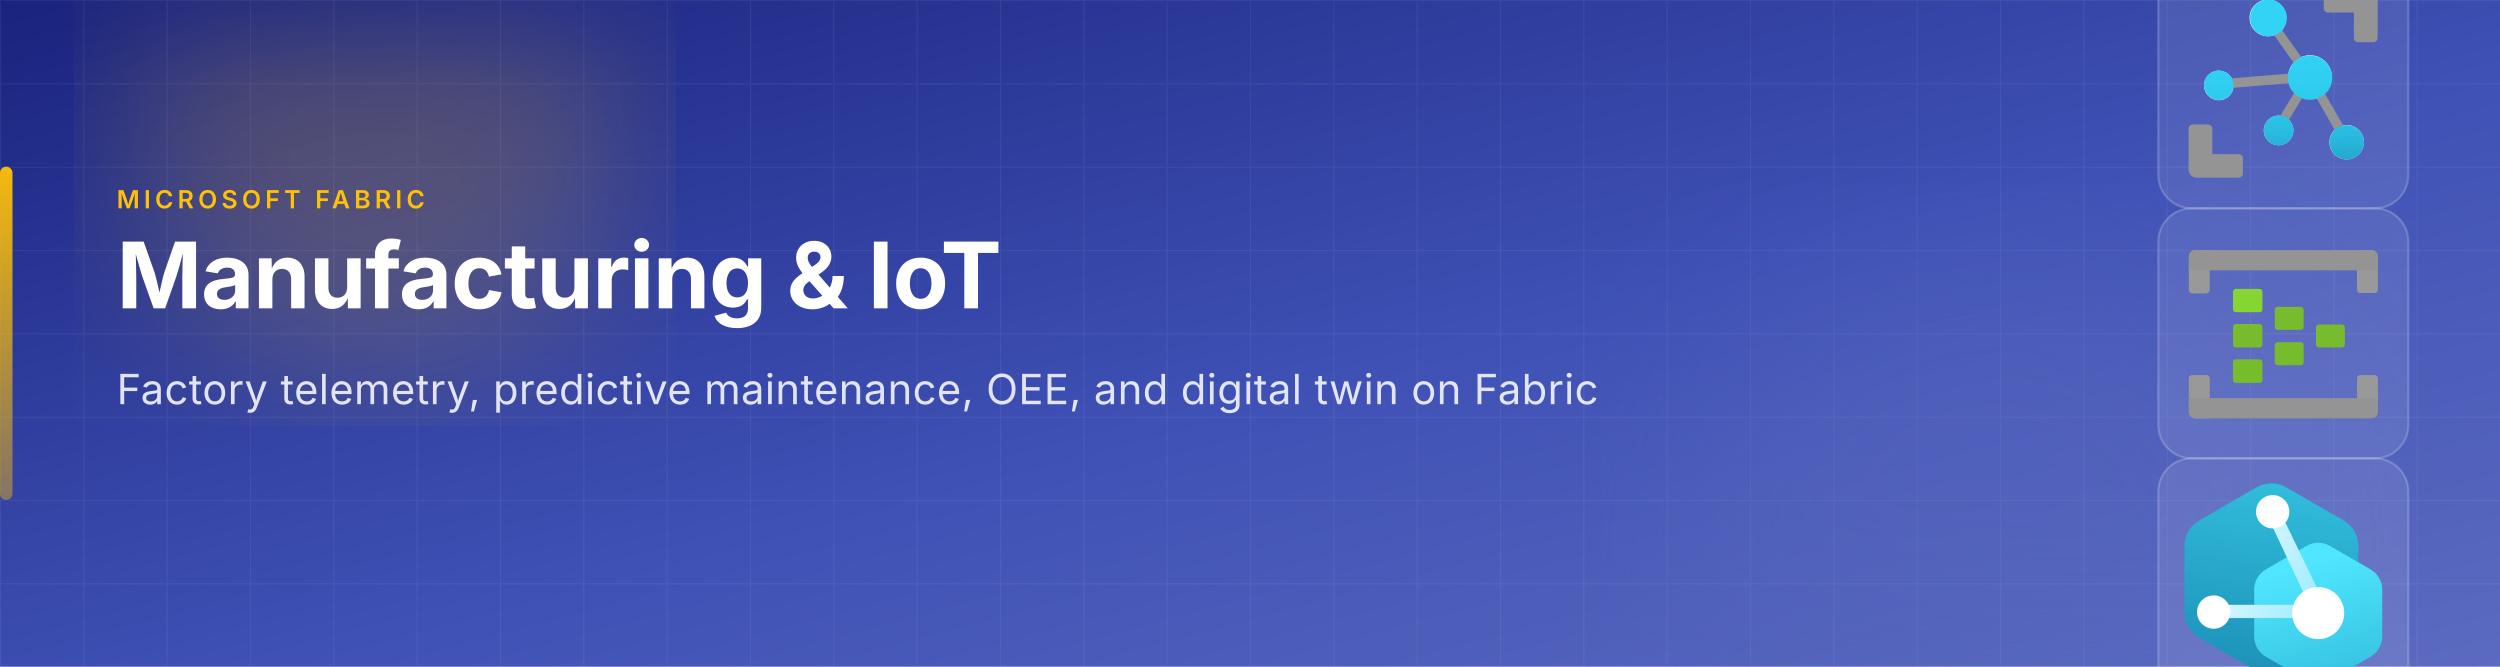
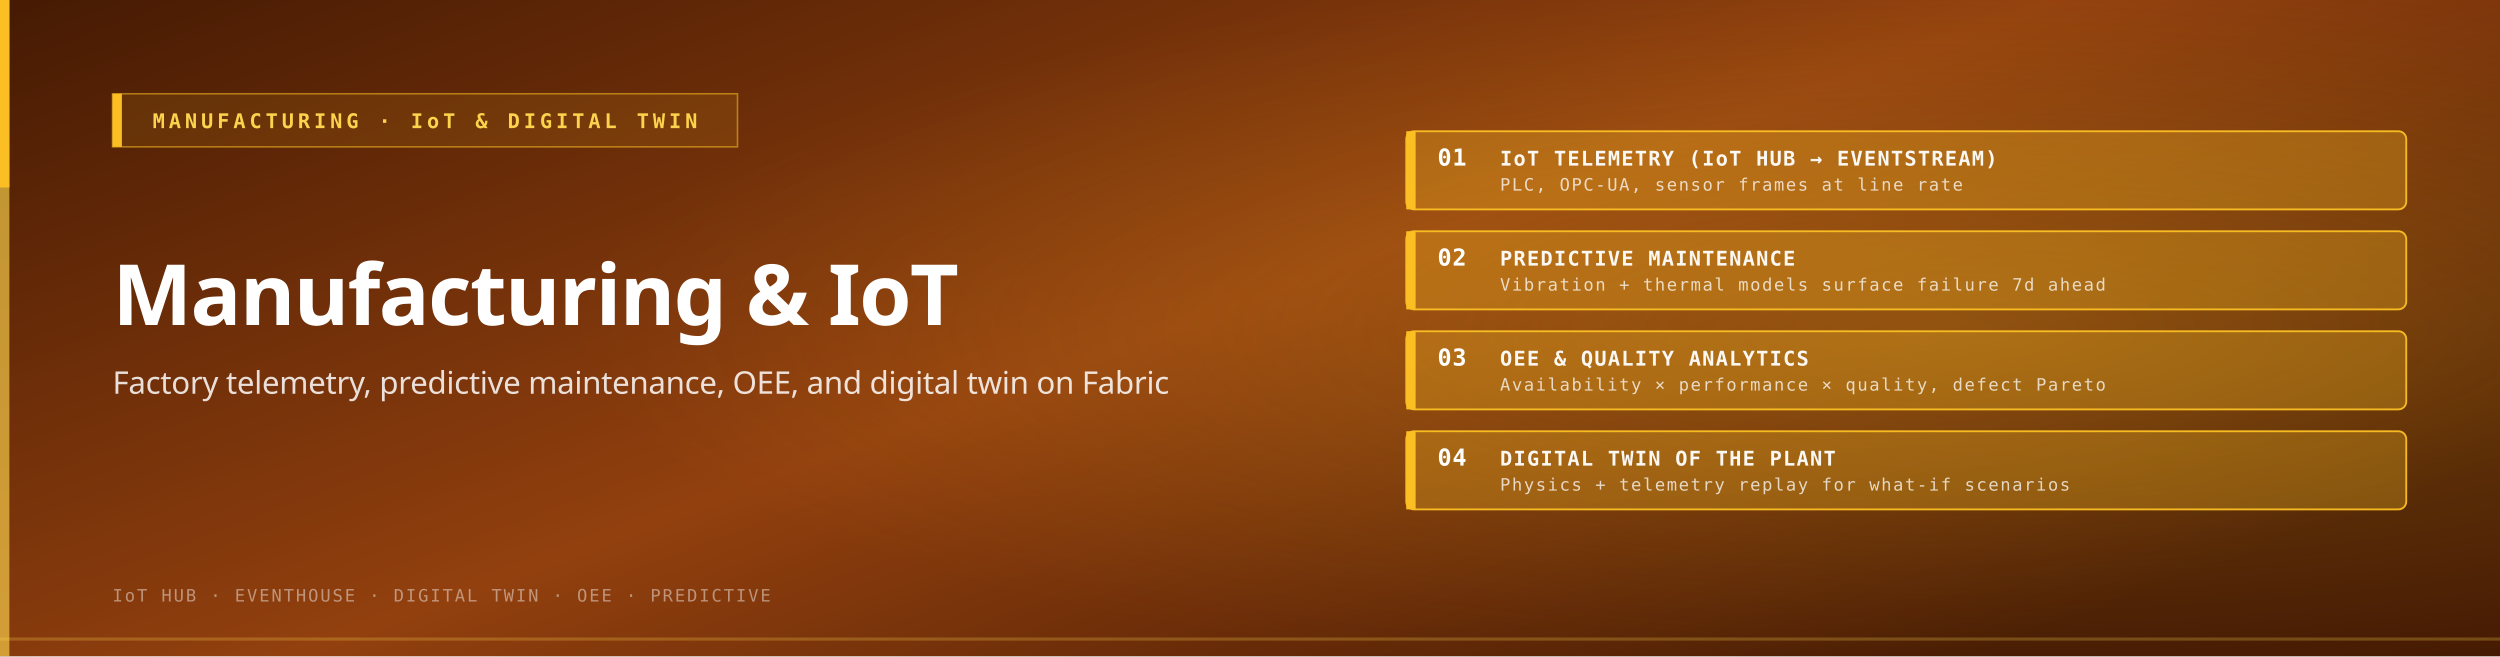
- <svg xmlns="http://www.w3.org/2000/svg" viewBox="0 0 1200 320" width="1200" height="320" role="img" aria-label="Manufacturing &amp; IoT">
+ <svg xmlns="http://www.w3.org/2000/svg" viewBox="0 0 1600 420" width="1600" height="420" role="img" aria-labelledby="title desc" preserveAspectRatio="xMidYMid slice">
  <defs>
-     <linearGradient id="bg" x1="0" y1="0" x2="1" y2="1">
-       <stop offset="0%" stop-color="#1A237E" />
-       <stop offset="55%" stop-color="#3F51B5" />
-       <stop offset="100%" stop-color="#5C6BC0" />
+     <linearGradient id="bg" x1="0" y1="0" x2="1" y2="0.7">
+       <stop offset="0%" stop-color="#451A03" />
+       <stop offset="55%" stop-color="#92400E" />
+       <stop offset="100%" stop-color="#451A03" />
    </linearGradient>
-     <linearGradient id="accent" x1="0" y1="0" x2="0" y2="1">
-       <stop offset="0%" stop-color="#FFC107" stop-opacity="0.95" />
-       <stop offset="100%" stop-color="#FFC107" stop-opacity="0.4" />
-     </linearGradient>
-     <pattern id="grid" width="40" height="40" patternUnits="userSpaceOnUse">
-       <path d="M 40 0 L 0 0 0 40" fill="none" stroke="rgba(255,255,255,0.06)" stroke-width="1" />
-     </pattern>
-     <filter id="blur">
-       <feGaussianBlur stdDeviation="40" />
-     </filter>
+     <radialGradient id="glow" cx="78%" cy="50%" r="55%">
+       <stop offset="0%" stop-color="#FBBF24" stop-opacity="0.25" />
+       <stop offset="100%" stop-color="#FBBF24" stop-opacity="0" />
+     </radialGradient>
+     <style>
+       .h-title { font-family:'IBM Plex Sans','Segoe UI','Helvetica Neue',sans-serif; font-weight:600; font-size:54px; fill:#FFFFFF; letter-spacing:-1.0px; }
+       .h-sub   { font-family:'IBM Plex Sans','Segoe UI','Helvetica Neue',sans-serif; font-weight:400; font-size:20px; fill:#FFFFFF; fill-opacity:0.84; letter-spacing:-0.2px; }
+       .h-chip  { font-family:'JetBrains Mono','SF Mono','Consolas',monospace; font-weight:700; font-size:13px; letter-spacing:2.5px; fill:#FCD34D; }
+       .h-foot  { font-family:'JetBrains Mono','SF Mono','Consolas',monospace; font-weight:500; font-size:11px; letter-spacing:1.2px; fill:#FFFFFF; fill-opacity:0.45; }
+       .v-num   { font-family:'JetBrains Mono','SF Mono','Consolas',monospace; font-weight:700; font-size:15px; fill:#FFFFFF; letter-spacing:0.5px; }
+       .v-lbl   { font-family:'JetBrains Mono','SF Mono','Consolas',monospace; font-weight:600; font-size:13px; fill:#FFFFFF; fill-opacity:0.95; letter-spacing:0.8px; }
+       .v-cap   { font-family:'JetBrains Mono','SF Mono','Consolas',monospace; font-weight:500; font-size:11px; fill:#FFFFFF; fill-opacity:0.75; letter-spacing:1.0px; }
+     </style>
  </defs>
-   <rect width="1200" height="320" fill="url(#bg)" />
-   <rect width="1200" height="320" fill="url(#grid)" />
-   <circle cx="180" cy="60" r="120" fill="#FFC107" opacity="0.20" filter="url(#blur)" />
-   <circle cx="960" cy="280" r="160" fill="#5C6BC0" opacity="0.30" filter="url(#blur)" />
-   <rect x="0" y="80" width="6" height="160" fill="url(#accent)" rx="3" />
-   <text x="56" y="148" font-family="Inter, system-ui, sans-serif" font-size="44" font-weight="700" fill="#FFFFFF" letter-spacing="-0.5">Manufacturing &amp; IoT</text>
-   <text x="56" y="194" font-family="Inter, system-ui, sans-serif" font-size="20" font-weight="400" fill="rgba(255,255,255,0.85)" letter-spacing="0.2">Factory telemetry, predictive maintenance, OEE, and digital twin on Fabric</text>
-   <text x="56" y="100" font-family="Inter, system-ui, sans-serif" font-size="12" font-weight="600" fill="#FFC107" letter-spacing="2" text-transform="uppercase">MICROSOFT FABRIC</text>
-   <g transform="translate(1048,-8)">
-     <rect x="-12" y="-12" width="120" height="120" rx="16" ry="16" fill="rgba(255,255,255,0.10)" stroke="rgba(255,255,255,0.20)" stroke-width="1" />
-     <svg x="0" y="0" width="96" height="96" viewBox="0 0 18 18" preserveAspectRatio="xMidYMid meet">
-       <defs>
-         <linearGradient id="faaeb69b-3035-4577-9cb1-ddd3fba791e3" x1="9.13" y1="18.81" x2="8.85" y2="-8.1" gradientUnits="userSpaceOnUse">
-           <stop offset="0" stop-color="#198ab3" />
-           <stop offset="0" stop-color="#198ab3" />
-           <stop offset="0.09" stop-color="#22a5cb" />
-           <stop offset="0.19" stop-color="#29bade" />
-           <stop offset="0.29" stop-color="#2ec9eb" />
-           <stop offset="0.42" stop-color="#31d1f3" />
-           <stop offset="0.62" stop-color="#32d4f5" />
-         </linearGradient>
-       </defs>
-       <circle id="fa3a22e9-e4e8-46a1-bc09-f9532747c739" cx="11.4" cy="8.44" r="1.97" fill="#fff" />
-       <circle id="eb214416-6791-4934-ac0c-35afaa829f6e" cx="14.7" cy="14.3" r="1.55" fill="#fff" />
-       <circle id="a4424413-b91f-48da-aedd-39e3a978b430" cx="8.57" cy="13.24" r="1.33" fill="#fff" />
-       <circle id="f7ecfc1a-3268-471b-9464-57023bfc9cc4" cx="7.61" cy="3.11" r="1.65" fill="#fff" />
-       <circle id="b4388938-ad80-41b4-b729-5c21e3eab320" cx="3.19" cy="9.19" r="1.33" fill="#fff" />
-       <polygon points="15.06 13.99 11.73 8.16 11.4 8.35 11.67 8.15 7.9 2.79 7.21 3.29 10.55 8.04 3.15 8.65 3.22 9.51 10.55 8.9 8.12 12.94 8.85 13.38 11.35 9.22 14.32 14.41 15.06 13.99" fill="#949494" />
-       <g>
-         <path d="M17.53,1.23h0A.73.73,0,0,0,16.8.5H13a.36.36,0,0,0-.36.36V2.27a.36.36,0,0,0,.36.36h2.35v2.3a.38.38,0,0,0,.37.37h1.4a.38.38,0,0,0,.37-.37V1.23Z" fill="#949494" />
-         <path d="M5,15.37H2.61v-2.3a.38.38,0,0,0-.37-.37H.84a.38.38,0,0,0-.37.37v3.7h0a.73.73,0,0,0,.73.72H5a.36.36,0,0,0,.36-.36V15.73A.36.36,0,0,0,5,15.37Z" fill="#949494" />
-       </g>
-       <path d="M11.4,6.49a2,2,0,1,1-2,1.95A2,2,0,0,1,11.4,6.49ZM6,3.11A1.66,1.66,0,1,0,7.62,1.46,1.65,1.65,0,0,0,6,3.11ZM1.86,9.18A1.33,1.33,0,1,0,3.19,7.85,1.33,1.33,0,0,0,1.86,9.18Zm5.38,4.05A1.34,1.34,0,1,0,8.58,11.9,1.33,1.33,0,0,0,7.24,13.23Zm5.92,1.07a1.55,1.55,0,1,0,1.55-1.54A1.53,1.53,0,0,0,13.16,14.3Z" fill="url(#faaeb69b-3035-4577-9cb1-ddd3fba791e3)" />
-     </svg>
+   <rect width="1600" height="420" fill="url(#bg)" />
+   <rect width="1600" height="420" fill="url(#glow)" />
+   <rect x="0" y="0" width="6" height="420" fill="#FCD34D" opacity="0.65" />
+   <rect x="0" y="0" width="6" height="120" fill="#FBBF24" />
+   <rect x="0" y="408" width="1600" height="2" fill="#FCD34D" opacity="0.25" />
+   <g transform="translate(72, 60)">
+     <rect x="0" y="0" width="400" height="34" rx="0" fill="#FBBF24" fill-opacity="0.10" stroke="#FBBF24" stroke-opacity="0.55" />
+     <rect x="0" y="0" width="6" height="34" fill="#FBBF24" />
+     <text class="h-chip" x="200.0" y="22" text-anchor="middle">MANUFACTURING · IoT &amp; DIGITAL TWIN</text>
  </g>
-   <g transform="translate(1048,112)">
-     <rect x="-12" y="-12" width="120" height="120" rx="16" ry="16" fill="rgba(255,255,255,0.10)" stroke="rgba(255,255,255,0.20)" stroke-width="1" />
-     <svg x="0" y="0" width="96" height="96" viewBox="0 0 18 18" preserveAspectRatio="xMidYMid meet">
-       <g>
-         <g id="a53a4de8-371c-49da-a662-c4631299fc03">
-           <path d="M10.83,8.42a.26.26,0,0,1-.24.27H8.5a.26.26,0,0,1-.27-.24V6.89a.26.26,0,0,1,.24-.27h2.09a.26.26,0,0,1,.27.24V8.42Z" fill="#76bc2d" />
-           <path d="M14.54,10a.26.26,0,0,1-.24.27H12.21a.26.26,0,0,1-.27-.24V8.48a.26.26,0,0,1,.24-.27h2.09a.26.26,0,0,1,.27.24V10Z" fill="#76bc2d" />
-           <path d="M10.83,11.6a.26.26,0,0,1-.24.27H8.5a.26.26,0,0,1-.27-.24V10.07a.26.26,0,0,1,.24-.27h2.09a.26.26,0,0,1,.27.24V11.6Z" fill="#76bc2d" />
-           <path d="M7.12,6.84a.25.25,0,0,1-.23.26H4.74a.26.26,0,0,1-.27-.23V5.25A.26.26,0,0,1,4.71,5H6.8c.22,0,.32.11.32.27Z" fill="#86d633" />
-           <path d="M7.12,10a.25.25,0,0,1-.23.27H4.74A.26.26,0,0,1,4.47,10V8.42a.26.26,0,0,1,.24-.26H6.8c.22,0,.32.11.32.26Z" fill="#76bc2d" />
-           <path d="M7.12,13.19a.25.25,0,0,1-.23.27H4.74a.26.26,0,0,1-.27-.24V11.6a.25.25,0,0,1,.24-.26H6.8c.22,0,.32.1.32.26Z" fill="#76bc2d" />
-           <g>
-             <path d="M1.07,1.51H2.36a0,0,0,0,1,0,0v3.6a.29.29,0,0,1-.29.29H.79A.29.29,0,0,1,.5,5.11v-3A.57.57,0,0,1,1.07,1.51Z" fill="#999" />
-             <path d="M1.07,1.51H2.36a0,0,0,0,1,0,0v3.6a.29.29,0,0,1-.29.29H.79A.29.29,0,0,1,.5,5.11v-3A.57.57,0,0,1,1.07,1.51Z" fill="#999" opacity="0.5" />
-           </g>
-           <g>
-             <path d="M15.64,1.51h1.29a.57.57,0,0,1,.57.57v3a.29.29,0,0,1-.29.29H15.92a.29.29,0,0,1-.29-.29V1.51A0,0,0,0,1,15.64,1.51Z" fill="#999" />
-             <path d="M15.64,1.51h1.29a.57.57,0,0,1,.57.57v3a.29.29,0,0,1-.29.29H15.92a.29.29,0,0,1-.29-.29V1.51A0,0,0,0,1,15.64,1.51Z" fill="#999" opacity="0.5" />
-           </g>
-           <path d="M8.66-6.08H9.91a0,0,0,0,1,0,0v17a0,0,0,0,1,0,0H8.66a.57.57,0,0,1-.57-.57V-5.52A.57.57,0,0,1,8.66-6.08Z" transform="translate(11.42 -6.58) rotate(90)" fill="#949494" />
-           <g>
-             <path d="M.79,12.76H2.08a.29.29,0,0,1,.29.29v3.6a0,0,0,0,1,0,0H1.07a.57.57,0,0,1-.57-.57V13A.29.29,0,0,1,.79,12.76Z" fill="#999" />
-             <path d="M.79,12.76H2.08a.29.29,0,0,1,.29.29v3.6a0,0,0,0,1,0,0H1.07a.57.57,0,0,1-.57-.57V13A.29.29,0,0,1,.79,12.76Z" fill="#999" opacity="0.5" />
-           </g>
-           <g>
-             <path d="M15.92,12.76h1.29a.29.29,0,0,1,.29.29v3a.57.57,0,0,1-.57.57H15.64a0,0,0,0,1,0,0V13A.29.29,0,0,1,15.92,12.76Z" fill="#999" />
-             <path d="M15.92,12.76h1.29a.29.29,0,0,1,.29.29v3a.57.57,0,0,1-.57.57H15.64a0,0,0,0,1,0,0V13A.29.29,0,0,1,15.92,12.76Z" fill="#999" opacity="0.5" />
-           </g>
-           <path d="M8.66,7.24H9.91a0,0,0,0,1,0,0v17a0,0,0,0,1,0,0H8.66a.57.57,0,0,1-.57-.57V7.81A.57.57,0,0,1,8.66,7.24Z" transform="translate(-6.74 24.74) rotate(-90)" fill="#949494" />
-         </g>
-       </g>
-     </svg>
-   </g>
-   <g transform="translate(1048,232)">
-     <rect x="-12" y="-12" width="120" height="120" rx="16" ry="16" fill="rgba(255,255,255,0.10)" stroke="rgba(255,255,255,0.20)" stroke-width="1" />
-     <svg x="0" y="0" width="96" height="96" viewBox="0 0 18 18" preserveAspectRatio="xMidYMid meet">
-       <defs>
-         <linearGradient id="a2543bcd-55aa-4840-a5ac-39d57afd4228" x1="9.261" y1="-0.364" x2="6.218" y2="20.052" gradientUnits="userSpaceOnUse">
-           <stop offset="0" stop-color="#32bedd" />
-           <stop offset="1" stop-color="#198ab3" />
-         </linearGradient>
-         <linearGradient id="a60145e1-6ccb-441f-b67d-d2694a998ff5" x1="10.798" y1="7.388" x2="14.441" y2="19.066" gradientUnits="userSpaceOnUse">
-           <stop offset="0" stop-color="#50e6ff" />
-           <stop offset="0.997" stop-color="#32bedd" />
-         </linearGradient>
-         <linearGradient id="b456a054-82ca-4a95-919b-f07fd04a13ed" x1="-0.168" y1="4.114" x2="12.572" y2="10.895" gradientUnits="userSpaceOnUse">
-           <stop offset="0" stop-color="#fff" />
-           <stop offset="1" stop-color="#9cebff" />
-         </linearGradient>
-       </defs>
-       <path d="M14.428,3.35l-5.195-3a2.624,2.624,0,0,0-2.622,0l-5.195,3A2.625,2.625,0,0,0,.105,5.621v6a2.625,2.625,0,0,0,1.311,2.272l5.2,3a2.624,2.624,0,0,0,2.622,0l5.2-3a2.625,2.625,0,0,0,1.311-2.272v-6A2.625,2.625,0,0,0,14.428,3.35Z" fill="url(#a2543bcd-55aa-4840-a5ac-39d57afd4228)" />
-       <path d="M16.842,7.743,13.189,5.634a2.109,2.109,0,0,0-2.107,0L7.43,7.743A2.1,2.1,0,0,0,6.377,9.567v4.218A2.106,2.106,0,0,0,7.43,15.609l3.652,2.109a2.109,2.109,0,0,0,2.107,0l3.653-2.109A2.108,2.108,0,0,0,17.9,13.785V9.567A2.107,2.107,0,0,0,16.842,7.743Z" fill="url(#a60145e1-6ccb-441f-b67d-d2694a998ff5)" />
-       <polygon points="7.578 2.963 8.63 2.381 13.14 11.728 12.774 12.128 2.835 12.128 2.947 10.931 11.328 10.931 7.578 2.963" fill="url(#b456a054-82ca-4a95-919b-f07fd04a13ed)" />
-       <circle cx="2.732" cy="11.585" r="1.5" fill="#fff" />
-       <circle cx="12.136" cy="11.676" r="2.344" fill="#fff" />
-       <circle cx="8.041" cy="2.558" r="1.5" fill="#fff" />​
- 
-     </svg>
+   <text class="h-title" x="72" y="208">Manufacturing &amp; IoT</text>
+   <text class="h-sub" x="72" y="252">Factory telemetry, predictive maintenance, OEE, and digital twin on Fabric</text>
+   <text class="h-foot" x="72" y="385">IoT HUB · EVENTHOUSE · DIGITAL TWIN · OEE · PREDICTIVE</text>
+   <g transform="translate(900, 84)">
+     <g transform="translate(0,0)">
+       <rect x="0" y="0" width="640" height="50" rx="5" fill="#FBBF24" fill-opacity="0.28" stroke="#FBBF24" stroke-opacity="0.95" stroke-width="1.2" />
+       <rect x="0" y="0" width="6" height="50" fill="#FBBF24" />
+       <text class="v-num" x="20" y="22">01</text>
+       <text class="v-lbl" x="60" y="22" font-size="14">IoT TELEMETRY (IoT HUB → EVENTSTREAM)</text>
+       <text class="v-cap" x="60" y="38">PLC, OPC-UA, sensor frames at line rate</text>
+     </g>
+     <g transform="translate(0,64)">
+       <rect x="0" y="0" width="640" height="50" rx="5" fill="#FBBF24" fill-opacity="0.28" stroke="#FBBF24" stroke-opacity="0.95" stroke-width="1.2" />
+       <rect x="0" y="0" width="6" height="50" fill="#FBBF24" />
+       <text class="v-num" x="20" y="22">02</text>
+       <text class="v-lbl" x="60" y="22" font-size="14">PREDICTIVE MAINTENANCE</text>
+       <text class="v-cap" x="60" y="38">Vibration + thermal models surface failure 7d ahead</text>
+     </g>
+     <g transform="translate(0,128)">
+       <rect x="0" y="0" width="640" height="50" rx="5" fill="#FBBF24" fill-opacity="0.28" stroke="#FBBF24" stroke-opacity="0.95" stroke-width="1.2" />
+       <rect x="0" y="0" width="6" height="50" fill="#FBBF24" />
+       <text class="v-num" x="20" y="22">03</text>
+       <text class="v-lbl" x="60" y="22" font-size="14">OEE &amp; QUALITY ANALYTICS</text>
+       <text class="v-cap" x="60" y="38">Availability × performance × quality, defect Pareto</text>
+     </g>
+     <g transform="translate(0,192)">
+       <rect x="0" y="0" width="640" height="50" rx="5" fill="#FBBF24" fill-opacity="0.28" stroke="#FBBF24" stroke-opacity="0.95" stroke-width="1.2" />
+       <rect x="0" y="0" width="6" height="50" fill="#FBBF24" />
+       <text class="v-num" x="20" y="22">04</text>
+       <text class="v-lbl" x="60" y="22" font-size="14">DIGITAL TWIN OF THE PLANT</text>
+       <text class="v-cap" x="60" y="38">Physics + telemetry replay for what-if scenarios</text>
+     </g>
  </g>
</svg>
